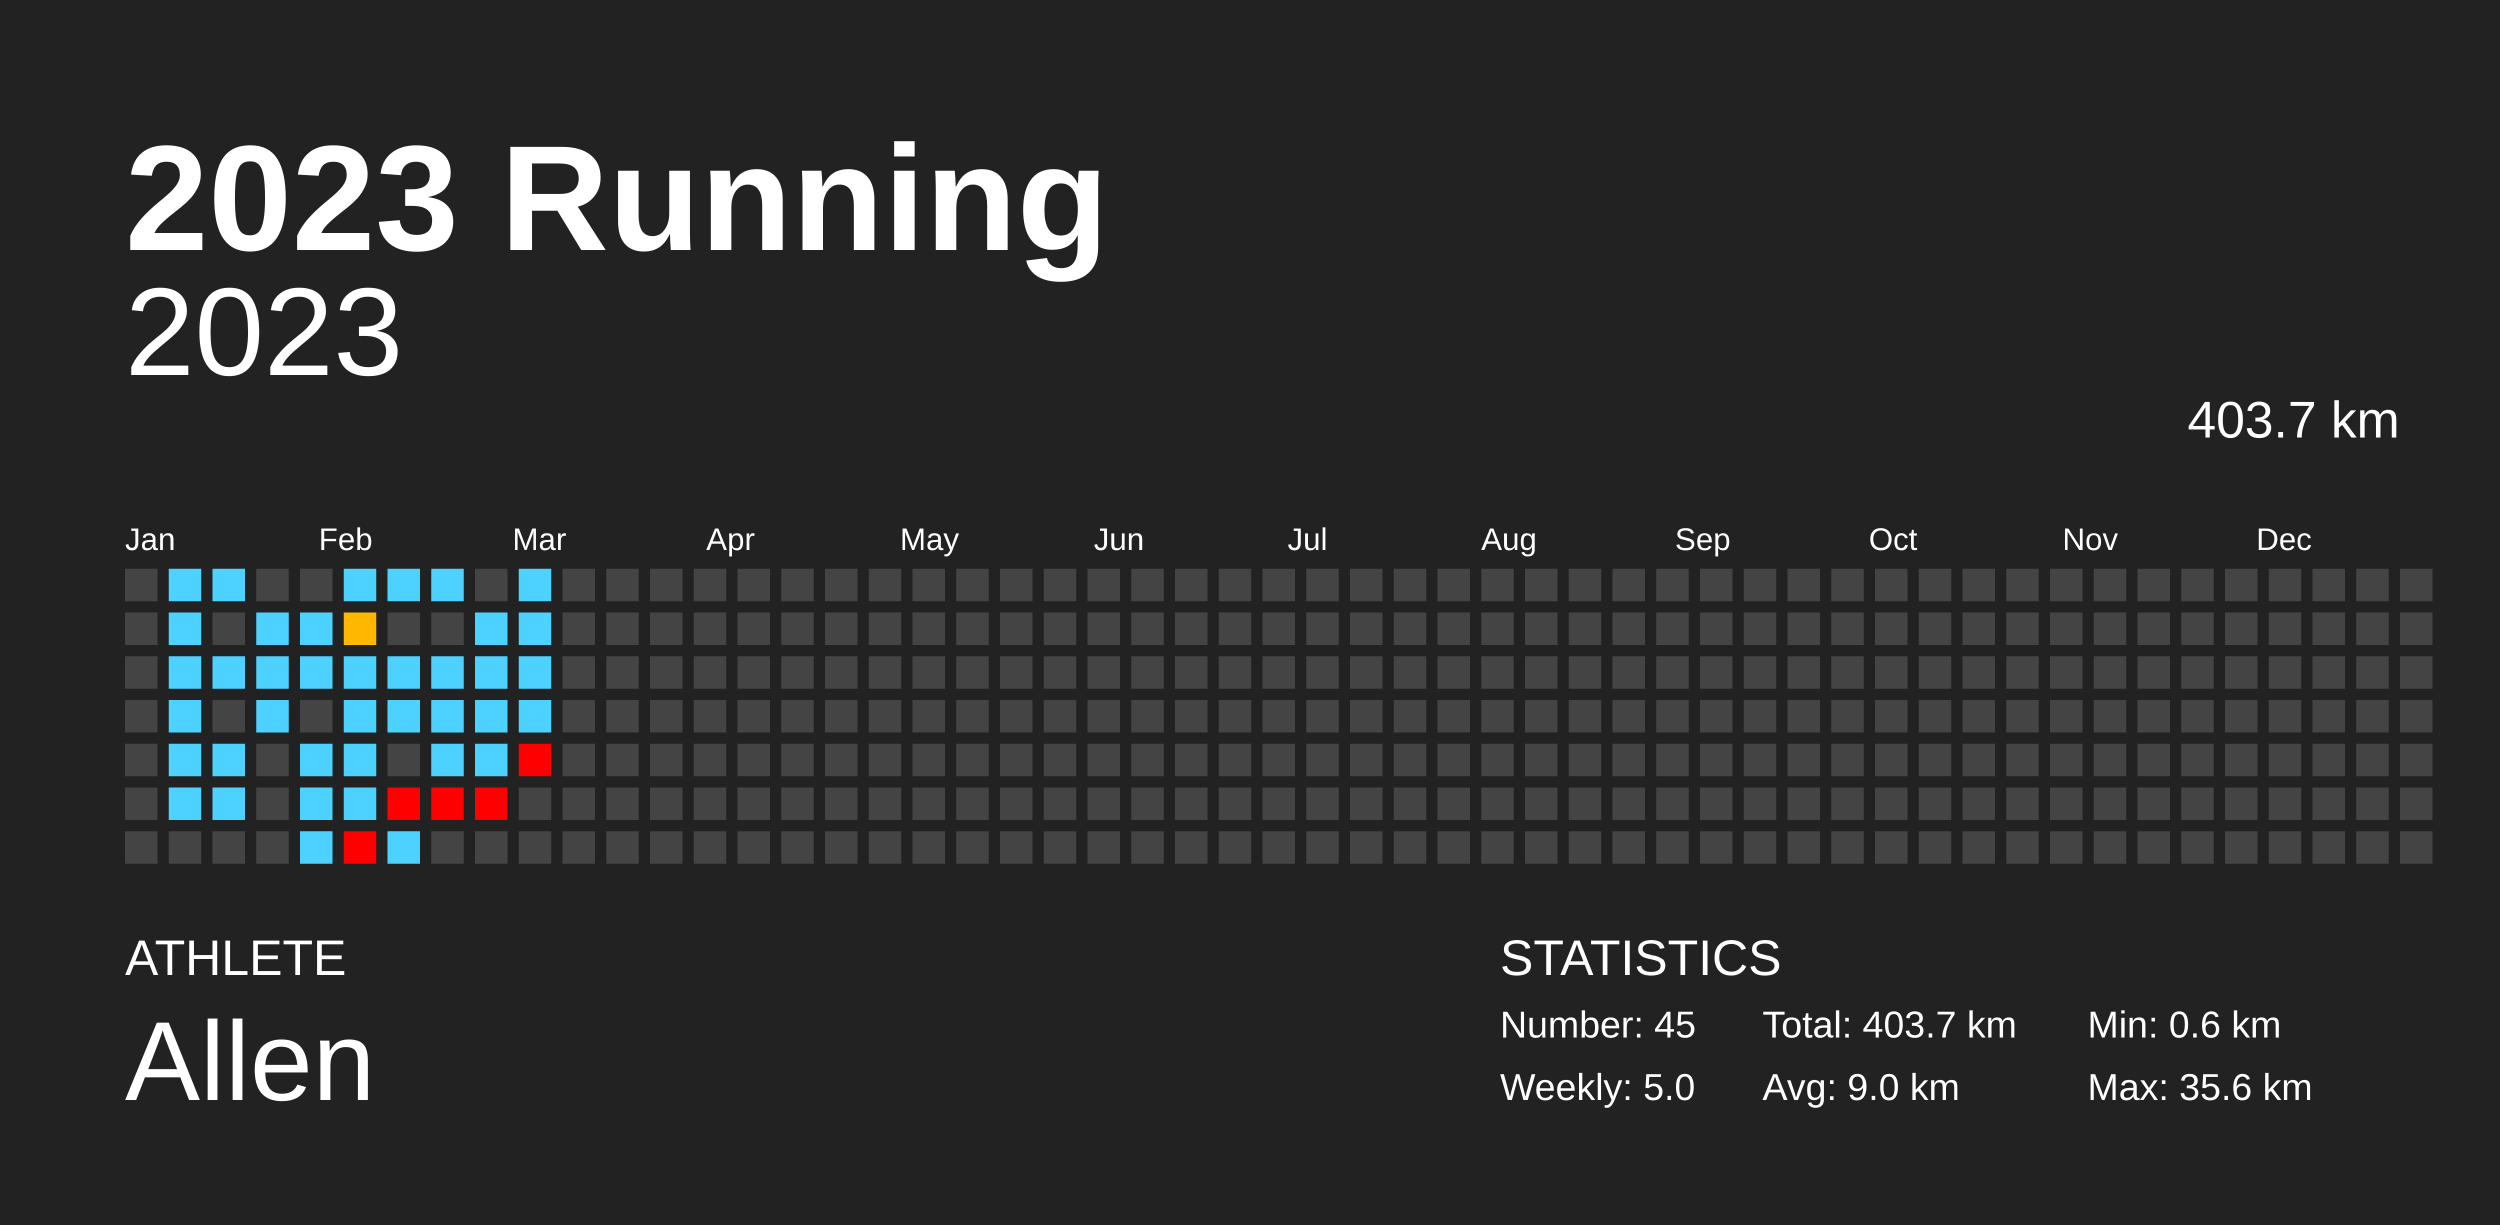
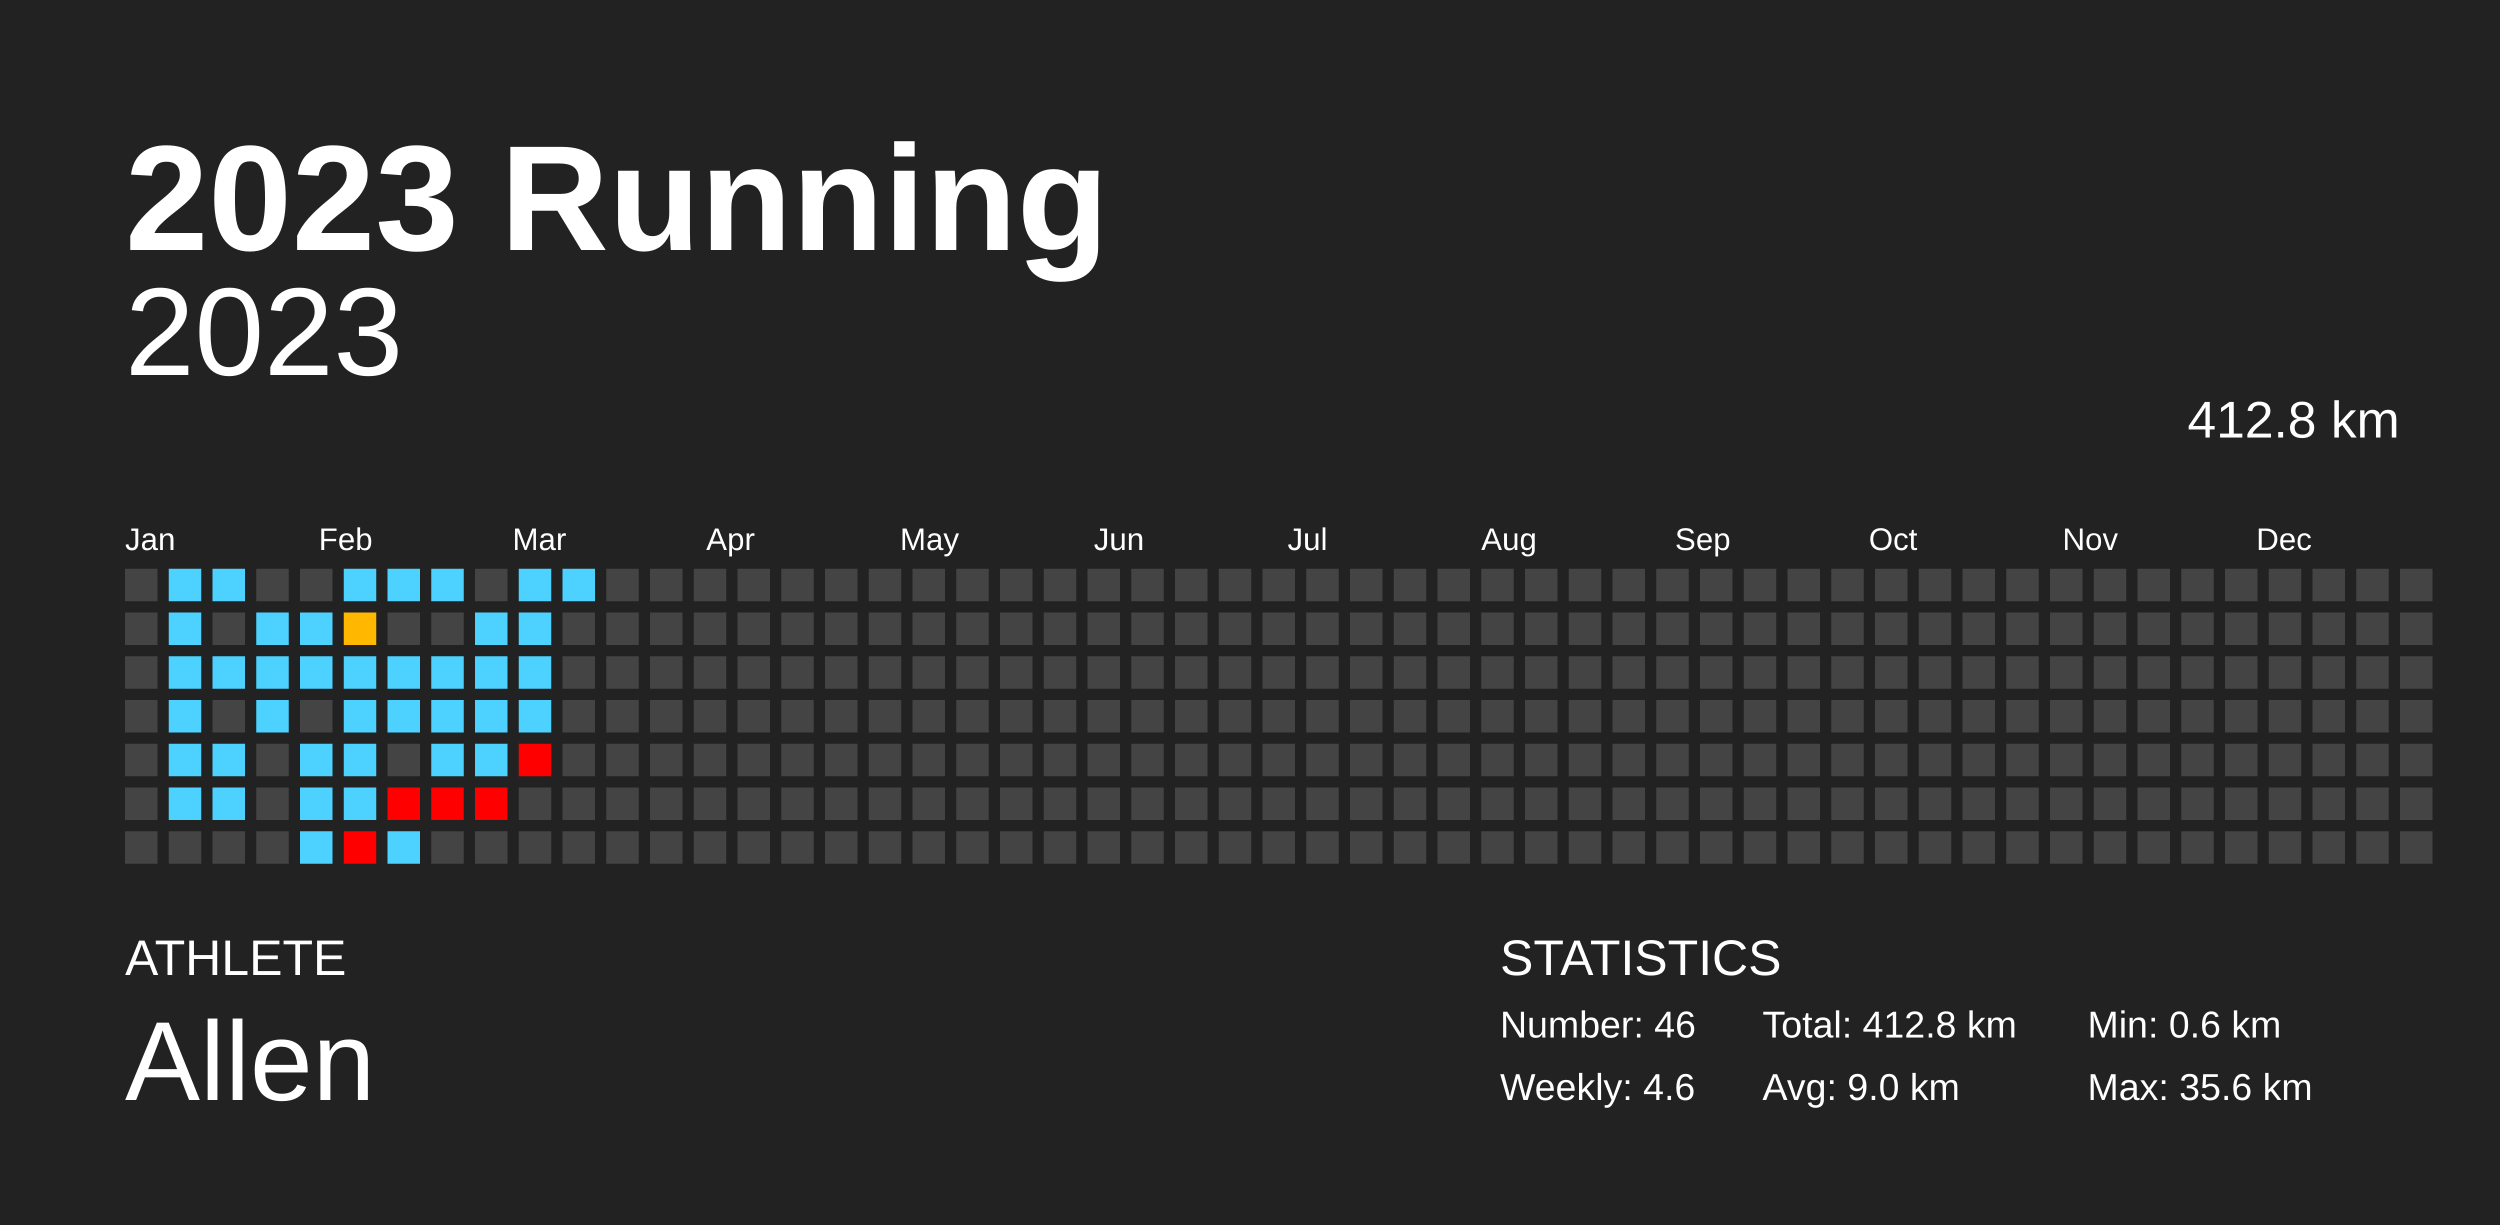
<svg xmlns="http://www.w3.org/2000/svg" baseProfile="full" height="98mm" version="1.1" viewBox="0,0,200,98" width="200mm">
  <defs />
  <rect fill="#222222" height="98" width="200" x="0" y="0" />
  <text fill="#FFFFFF" style="font-size:12px; font-family:Arial; font-weight:bold;" x="10" y="20">2023 Running</text>
  <text fill="#FFFFFF" style="font-size:4px; font-family:Arial" x="10" y="78">ATHLETE</text>
  <text fill="#FFFFFF" style="font-size:9px; font-family:Arial" x="10" y="88">Allen</text>
  <text fill="#FFFFFF" style="font-size:4px; font-family:Arial" x="120" y="78">STATISTICS</text>
-   <text fill="#FFFFFF" style="font-size:3px; font-family:Arial" x="120" y="83">Number: 45</text>
-   <text fill="#FFFFFF" style="font-size:3px; font-family:Arial" x="120" y="88">Weekly: 5.0</text>
-   <text fill="#FFFFFF" style="font-size:3px; font-family:Arial" x="141" y="83">Total: 403.7 km</text>
+   <text fill="#FFFFFF" style="font-size:3px; font-family:Arial" x="120" y="83">Number: 46</text>
+   <text fill="#FFFFFF" style="font-size:3px; font-family:Arial" x="120" y="88">Weekly: 4.6</text>
+   <text fill="#FFFFFF" style="font-size:3px; font-family:Arial" x="141" y="83">Total: 412.8 km</text>
  <text fill="#FFFFFF" style="font-size:3px; font-family:Arial" x="141" y="88">Avg: 9.0 km</text>
  <text fill="#FFFFFF" style="font-size:3px; font-family:Arial" x="167" y="83">Min: 0.6 km</text>
  <text fill="#FFFFFF" style="font-size:3px; font-family:Arial" x="167" y="88">Max: 35.6 km</text>
  <text alignment-baseline="hanging" fill="#FFFFFF" style="font-size:10.0px; font-family:Arial;" x="10" y="30">2023</text>
-   <text alignment-baseline="hanging" fill="#FFFFFF" style="font-size:4.125px; font-family:Arial;" x="175" y="35">403.7 km</text>
+   <text alignment-baseline="hanging" fill="#FFFFFF" style="font-size:4.125px; font-family:Arial;" x="175" y="35">412.8 km</text>
  <text fill="#FFFFFF" style="font-size:2.5px; font-family:Arial" x="10.0" y="44">Jan</text>
  <text fill="#FFFFFF" style="font-size:2.5px; font-family:Arial" x="25.5" y="44">Feb</text>
  <text fill="#FFFFFF" style="font-size:2.5px; font-family:Arial" x="41.0" y="44">Mar</text>
  <text fill="#FFFFFF" style="font-size:2.5px; font-family:Arial" x="56.5" y="44">Apr</text>
  <text fill="#FFFFFF" style="font-size:2.5px; font-family:Arial" x="72.0" y="44">May</text>
  <text fill="#FFFFFF" style="font-size:2.5px; font-family:Arial" x="87.5" y="44">Jun</text>
  <text fill="#FFFFFF" style="font-size:2.5px; font-family:Arial" x="103.0" y="44">Jul</text>
  <text fill="#FFFFFF" style="font-size:2.5px; font-family:Arial" x="118.5" y="44">Aug</text>
  <text fill="#FFFFFF" style="font-size:2.5px; font-family:Arial" x="134.0" y="44">Sep</text>
  <text fill="#FFFFFF" style="font-size:2.5px; font-family:Arial" x="149.5" y="44">Oct</text>
  <text fill="#FFFFFF" style="font-size:2.5px; font-family:Arial" x="165.0" y="44">Nov</text>
  <text fill="#FFFFFF" style="font-size:2.5px; font-family:Arial" x="180.5" y="44">Dec</text>
  <rect fill="#444444" height="2.6" width="2.6" x="10.0" y="45.5" />
  <rect fill="#444444" height="2.6" width="2.6" x="10.0" y="49.0" />
  <rect fill="#444444" height="2.6" width="2.6" x="10.0" y="52.5" />
  <rect fill="#444444" height="2.6" width="2.6" x="10.0" y="56.0" />
  <rect fill="#444444" height="2.6" width="2.6" x="10.0" y="59.5" />
  <rect fill="#444444" height="2.6" width="2.6" x="10.0" y="63.0" />
  <rect fill="#444444" height="2.6" width="2.6" x="10.0" y="66.5" />
  <rect fill="#4dd2ff" height="2.6" width="2.6" x="13.5" y="45.5" />
  <rect fill="#4dd2ff" height="2.6" width="2.6" x="13.5" y="49.0" />
  <rect fill="#4dd2ff" height="2.6" width="2.6" x="13.5" y="52.5" />
  <rect fill="#4dd2ff" height="2.6" width="2.6" x="13.5" y="56.0" />
  <rect fill="#4dd2ff" height="2.6" width="2.6" x="13.5" y="59.5" />
  <rect fill="#4dd2ff" height="2.6" width="2.6" x="13.5" y="63.0" />
  <rect fill="#444444" height="2.6" width="2.6" x="13.5" y="66.5" />
  <rect fill="#4dd2ff" height="2.6" width="2.6" x="17.0" y="45.5" />
  <rect fill="#444444" height="2.6" width="2.6" x="17.0" y="49.0" />
  <rect fill="#4dd2ff" height="2.6" width="2.6" x="17.0" y="52.5" />
  <rect fill="#444444" height="2.6" width="2.6" x="17.0" y="56.0" />
  <rect fill="#4dd2ff" height="2.6" width="2.6" x="17.0" y="59.5" />
  <rect fill="#4dd2ff" height="2.6" width="2.6" x="17.0" y="63.0" />
  <rect fill="#444444" height="2.6" width="2.6" x="17.0" y="66.5" />
  <rect fill="#444444" height="2.6" width="2.6" x="20.5" y="45.5" />
  <rect fill="#4dd2ff" height="2.6" width="2.6" x="20.5" y="49.0" />
  <rect fill="#4dd2ff" height="2.6" width="2.6" x="20.5" y="52.5" />
  <rect fill="#4dd2ff" height="2.6" width="2.6" x="20.5" y="56.0" />
  <rect fill="#444444" height="2.6" width="2.6" x="20.5" y="59.5" />
  <rect fill="#444444" height="2.6" width="2.6" x="20.5" y="63.0" />
  <rect fill="#444444" height="2.6" width="2.6" x="20.5" y="66.5" />
  <rect fill="#444444" height="2.6" width="2.6" x="24.0" y="45.5" />
  <rect fill="#4dd2ff" height="2.6" width="2.6" x="24.0" y="49.0" />
  <rect fill="#4dd2ff" height="2.6" width="2.6" x="24.0" y="52.5" />
  <rect fill="#444444" height="2.6" width="2.6" x="24.0" y="56.0" />
  <rect fill="#4dd2ff" height="2.6" width="2.6" x="24.0" y="59.5" />
  <rect fill="#4dd2ff" height="2.6" width="2.6" x="24.0" y="63.0" />
  <rect fill="#4dd2ff" height="2.6" width="2.6" x="24.0" y="66.5" />
  <rect fill="#4dd2ff" height="2.6" width="2.6" x="27.5" y="45.5" />
  <rect fill="#ffb700" height="2.6" width="2.6" x="27.5" y="49.0" />
  <rect fill="#4dd2ff" height="2.6" width="2.6" x="27.5" y="52.5" />
  <rect fill="#4dd2ff" height="2.6" width="2.6" x="27.5" y="56.0" />
  <rect fill="#4dd2ff" height="2.6" width="2.6" x="27.5" y="59.5" />
  <rect fill="#4dd2ff" height="2.6" width="2.6" x="27.5" y="63.0" />
  <rect fill="red" height="2.6" width="2.6" x="27.5" y="66.5" />
  <rect fill="#4dd2ff" height="2.6" width="2.6" x="31.0" y="45.5" />
  <rect fill="#444444" height="2.6" width="2.6" x="31.0" y="49.0" />
  <rect fill="#4dd2ff" height="2.6" width="2.6" x="31.0" y="52.5" />
  <rect fill="#4dd2ff" height="2.6" width="2.6" x="31.0" y="56.0" />
  <rect fill="#444444" height="2.6" width="2.6" x="31.0" y="59.5" />
  <rect fill="red" height="2.6" width="2.6" x="31.0" y="63.0" />
  <rect fill="#4dd2ff" height="2.6" width="2.6" x="31.0" y="66.5" />
  <rect fill="#4dd2ff" height="2.6" width="2.6" x="34.5" y="45.5" />
  <rect fill="#444444" height="2.6" width="2.6" x="34.5" y="49.0" />
  <rect fill="#4dd2ff" height="2.6" width="2.6" x="34.5" y="52.5" />
  <rect fill="#4dd2ff" height="2.6" width="2.6" x="34.5" y="56.0" />
  <rect fill="#4dd2ff" height="2.6" width="2.6" x="34.5" y="59.5" />
  <rect fill="red" height="2.6" width="2.6" x="34.5" y="63.0" />
  <rect fill="#444444" height="2.6" width="2.6" x="34.5" y="66.5" />
  <rect fill="#444444" height="2.6" width="2.6" x="38.0" y="45.5" />
  <rect fill="#4dd2ff" height="2.6" width="2.6" x="38.0" y="49.0" />
  <rect fill="#4dd2ff" height="2.6" width="2.6" x="38.0" y="52.5" />
  <rect fill="#4dd2ff" height="2.6" width="2.6" x="38.0" y="56.0" />
  <rect fill="#4dd2ff" height="2.6" width="2.6" x="38.0" y="59.5" />
  <rect fill="red" height="2.6" width="2.6" x="38.0" y="63.0" />
  <rect fill="#444444" height="2.6" width="2.6" x="38.0" y="66.5" />
  <rect fill="#4dd2ff" height="2.6" width="2.6" x="41.5" y="45.5" />
  <rect fill="#4dd2ff" height="2.6" width="2.6" x="41.5" y="49.0" />
  <rect fill="#4dd2ff" height="2.6" width="2.6" x="41.5" y="52.5" />
  <rect fill="#4dd2ff" height="2.6" width="2.6" x="41.5" y="56.0" />
  <rect fill="red" height="2.6" width="2.6" x="41.5" y="59.5" />
  <rect fill="#444444" height="2.6" width="2.6" x="41.5" y="63.0" />
  <rect fill="#444444" height="2.6" width="2.6" x="41.5" y="66.5" />
-   <rect fill="#444444" height="2.6" width="2.6" x="45.0" y="45.5" />
+   <rect fill="#4dd2ff" height="2.6" width="2.6" x="45.0" y="45.5" />
  <rect fill="#444444" height="2.6" width="2.6" x="45.0" y="49.0" />
  <rect fill="#444444" height="2.6" width="2.6" x="45.0" y="52.5" />
  <rect fill="#444444" height="2.6" width="2.6" x="45.0" y="56.0" />
  <rect fill="#444444" height="2.6" width="2.6" x="45.0" y="59.5" />
  <rect fill="#444444" height="2.6" width="2.6" x="45.0" y="63.0" />
  <rect fill="#444444" height="2.6" width="2.6" x="45.0" y="66.5" />
  <rect fill="#444444" height="2.6" width="2.6" x="48.5" y="45.5" />
  <rect fill="#444444" height="2.6" width="2.6" x="48.5" y="49.0" />
  <rect fill="#444444" height="2.6" width="2.6" x="48.5" y="52.5" />
  <rect fill="#444444" height="2.6" width="2.6" x="48.5" y="56.0" />
  <rect fill="#444444" height="2.6" width="2.6" x="48.5" y="59.5" />
  <rect fill="#444444" height="2.6" width="2.6" x="48.5" y="63.0" />
  <rect fill="#444444" height="2.6" width="2.6" x="48.5" y="66.5" />
  <rect fill="#444444" height="2.6" width="2.6" x="52.0" y="45.5" />
  <rect fill="#444444" height="2.6" width="2.6" x="52.0" y="49.0" />
  <rect fill="#444444" height="2.6" width="2.6" x="52.0" y="52.5" />
  <rect fill="#444444" height="2.6" width="2.6" x="52.0" y="56.0" />
  <rect fill="#444444" height="2.6" width="2.6" x="52.0" y="59.5" />
  <rect fill="#444444" height="2.6" width="2.6" x="52.0" y="63.0" />
  <rect fill="#444444" height="2.6" width="2.6" x="52.0" y="66.5" />
  <rect fill="#444444" height="2.6" width="2.6" x="55.5" y="45.5" />
  <rect fill="#444444" height="2.6" width="2.6" x="55.5" y="49.0" />
  <rect fill="#444444" height="2.6" width="2.6" x="55.5" y="52.5" />
  <rect fill="#444444" height="2.6" width="2.6" x="55.5" y="56.0" />
  <rect fill="#444444" height="2.6" width="2.6" x="55.5" y="59.5" />
  <rect fill="#444444" height="2.6" width="2.6" x="55.5" y="63.0" />
  <rect fill="#444444" height="2.6" width="2.6" x="55.5" y="66.5" />
  <rect fill="#444444" height="2.6" width="2.6" x="59.0" y="45.5" />
  <rect fill="#444444" height="2.6" width="2.6" x="59.0" y="49.0" />
  <rect fill="#444444" height="2.6" width="2.6" x="59.0" y="52.5" />
  <rect fill="#444444" height="2.6" width="2.6" x="59.0" y="56.0" />
  <rect fill="#444444" height="2.6" width="2.6" x="59.0" y="59.5" />
  <rect fill="#444444" height="2.6" width="2.6" x="59.0" y="63.0" />
  <rect fill="#444444" height="2.6" width="2.6" x="59.0" y="66.5" />
  <rect fill="#444444" height="2.6" width="2.6" x="62.5" y="45.5" />
  <rect fill="#444444" height="2.6" width="2.6" x="62.5" y="49.0" />
  <rect fill="#444444" height="2.6" width="2.6" x="62.5" y="52.5" />
  <rect fill="#444444" height="2.6" width="2.6" x="62.5" y="56.0" />
  <rect fill="#444444" height="2.6" width="2.6" x="62.5" y="59.5" />
  <rect fill="#444444" height="2.6" width="2.6" x="62.5" y="63.0" />
  <rect fill="#444444" height="2.6" width="2.6" x="62.5" y="66.5" />
  <rect fill="#444444" height="2.6" width="2.6" x="66.0" y="45.5" />
  <rect fill="#444444" height="2.6" width="2.6" x="66.0" y="49.0" />
  <rect fill="#444444" height="2.6" width="2.6" x="66.0" y="52.5" />
  <rect fill="#444444" height="2.6" width="2.6" x="66.0" y="56.0" />
  <rect fill="#444444" height="2.6" width="2.6" x="66.0" y="59.5" />
  <rect fill="#444444" height="2.6" width="2.6" x="66.0" y="63.0" />
  <rect fill="#444444" height="2.6" width="2.6" x="66.0" y="66.5" />
  <rect fill="#444444" height="2.6" width="2.6" x="69.5" y="45.5" />
  <rect fill="#444444" height="2.6" width="2.6" x="69.5" y="49.0" />
  <rect fill="#444444" height="2.6" width="2.6" x="69.5" y="52.5" />
  <rect fill="#444444" height="2.6" width="2.6" x="69.5" y="56.0" />
  <rect fill="#444444" height="2.6" width="2.6" x="69.5" y="59.5" />
  <rect fill="#444444" height="2.6" width="2.6" x="69.5" y="63.0" />
  <rect fill="#444444" height="2.6" width="2.6" x="69.5" y="66.5" />
  <rect fill="#444444" height="2.6" width="2.6" x="73.0" y="45.5" />
  <rect fill="#444444" height="2.6" width="2.6" x="73.0" y="49.0" />
  <rect fill="#444444" height="2.6" width="2.6" x="73.0" y="52.5" />
  <rect fill="#444444" height="2.6" width="2.6" x="73.0" y="56.0" />
  <rect fill="#444444" height="2.6" width="2.6" x="73.0" y="59.5" />
  <rect fill="#444444" height="2.6" width="2.6" x="73.0" y="63.0" />
  <rect fill="#444444" height="2.6" width="2.6" x="73.0" y="66.5" />
  <rect fill="#444444" height="2.6" width="2.6" x="76.5" y="45.5" />
  <rect fill="#444444" height="2.6" width="2.6" x="76.5" y="49.0" />
  <rect fill="#444444" height="2.6" width="2.6" x="76.5" y="52.5" />
  <rect fill="#444444" height="2.6" width="2.6" x="76.5" y="56.0" />
  <rect fill="#444444" height="2.6" width="2.6" x="76.5" y="59.5" />
  <rect fill="#444444" height="2.6" width="2.6" x="76.5" y="63.0" />
  <rect fill="#444444" height="2.6" width="2.6" x="76.5" y="66.5" />
  <rect fill="#444444" height="2.6" width="2.6" x="80.0" y="45.5" />
  <rect fill="#444444" height="2.6" width="2.6" x="80.0" y="49.0" />
  <rect fill="#444444" height="2.6" width="2.6" x="80.0" y="52.5" />
  <rect fill="#444444" height="2.6" width="2.6" x="80.0" y="56.0" />
  <rect fill="#444444" height="2.6" width="2.6" x="80.0" y="59.5" />
  <rect fill="#444444" height="2.6" width="2.6" x="80.0" y="63.0" />
  <rect fill="#444444" height="2.6" width="2.6" x="80.0" y="66.5" />
  <rect fill="#444444" height="2.6" width="2.6" x="83.5" y="45.5" />
  <rect fill="#444444" height="2.6" width="2.6" x="83.5" y="49.0" />
  <rect fill="#444444" height="2.6" width="2.6" x="83.5" y="52.5" />
  <rect fill="#444444" height="2.6" width="2.6" x="83.5" y="56.0" />
  <rect fill="#444444" height="2.6" width="2.6" x="83.5" y="59.5" />
  <rect fill="#444444" height="2.6" width="2.6" x="83.5" y="63.0" />
  <rect fill="#444444" height="2.6" width="2.6" x="83.5" y="66.5" />
  <rect fill="#444444" height="2.6" width="2.6" x="87.0" y="45.5" />
  <rect fill="#444444" height="2.6" width="2.6" x="87.0" y="49.0" />
  <rect fill="#444444" height="2.6" width="2.6" x="87.0" y="52.5" />
  <rect fill="#444444" height="2.6" width="2.6" x="87.0" y="56.0" />
  <rect fill="#444444" height="2.6" width="2.6" x="87.0" y="59.5" />
  <rect fill="#444444" height="2.6" width="2.6" x="87.0" y="63.0" />
  <rect fill="#444444" height="2.6" width="2.6" x="87.0" y="66.5" />
  <rect fill="#444444" height="2.6" width="2.6" x="90.5" y="45.5" />
  <rect fill="#444444" height="2.6" width="2.6" x="90.5" y="49.0" />
  <rect fill="#444444" height="2.6" width="2.6" x="90.5" y="52.5" />
  <rect fill="#444444" height="2.6" width="2.6" x="90.5" y="56.0" />
  <rect fill="#444444" height="2.6" width="2.6" x="90.5" y="59.5" />
  <rect fill="#444444" height="2.6" width="2.6" x="90.5" y="63.0" />
  <rect fill="#444444" height="2.6" width="2.6" x="90.5" y="66.5" />
  <rect fill="#444444" height="2.6" width="2.6" x="94.0" y="45.5" />
  <rect fill="#444444" height="2.6" width="2.6" x="94.0" y="49.0" />
  <rect fill="#444444" height="2.6" width="2.6" x="94.0" y="52.5" />
  <rect fill="#444444" height="2.6" width="2.6" x="94.0" y="56.0" />
  <rect fill="#444444" height="2.6" width="2.6" x="94.0" y="59.5" />
  <rect fill="#444444" height="2.6" width="2.6" x="94.0" y="63.0" />
  <rect fill="#444444" height="2.6" width="2.6" x="94.0" y="66.5" />
  <rect fill="#444444" height="2.6" width="2.6" x="97.5" y="45.5" />
  <rect fill="#444444" height="2.6" width="2.6" x="97.5" y="49.0" />
  <rect fill="#444444" height="2.6" width="2.6" x="97.5" y="52.5" />
  <rect fill="#444444" height="2.6" width="2.6" x="97.5" y="56.0" />
  <rect fill="#444444" height="2.6" width="2.6" x="97.5" y="59.5" />
  <rect fill="#444444" height="2.6" width="2.6" x="97.5" y="63.0" />
  <rect fill="#444444" height="2.6" width="2.6" x="97.5" y="66.5" />
  <rect fill="#444444" height="2.6" width="2.6" x="101.0" y="45.5" />
  <rect fill="#444444" height="2.6" width="2.6" x="101.0" y="49.0" />
  <rect fill="#444444" height="2.6" width="2.6" x="101.0" y="52.5" />
  <rect fill="#444444" height="2.6" width="2.6" x="101.0" y="56.0" />
  <rect fill="#444444" height="2.6" width="2.6" x="101.0" y="59.5" />
  <rect fill="#444444" height="2.6" width="2.6" x="101.0" y="63.0" />
  <rect fill="#444444" height="2.6" width="2.6" x="101.0" y="66.5" />
  <rect fill="#444444" height="2.6" width="2.6" x="104.5" y="45.5" />
  <rect fill="#444444" height="2.6" width="2.6" x="104.5" y="49.0" />
  <rect fill="#444444" height="2.6" width="2.6" x="104.5" y="52.5" />
  <rect fill="#444444" height="2.6" width="2.6" x="104.5" y="56.0" />
  <rect fill="#444444" height="2.6" width="2.6" x="104.5" y="59.5" />
  <rect fill="#444444" height="2.6" width="2.6" x="104.5" y="63.0" />
  <rect fill="#444444" height="2.6" width="2.6" x="104.5" y="66.5" />
  <rect fill="#444444" height="2.6" width="2.6" x="108.0" y="45.5" />
  <rect fill="#444444" height="2.6" width="2.6" x="108.0" y="49.0" />
  <rect fill="#444444" height="2.6" width="2.6" x="108.0" y="52.5" />
  <rect fill="#444444" height="2.6" width="2.6" x="108.0" y="56.0" />
  <rect fill="#444444" height="2.6" width="2.6" x="108.0" y="59.5" />
  <rect fill="#444444" height="2.6" width="2.6" x="108.0" y="63.0" />
  <rect fill="#444444" height="2.6" width="2.6" x="108.0" y="66.5" />
  <rect fill="#444444" height="2.6" width="2.6" x="111.5" y="45.5" />
  <rect fill="#444444" height="2.6" width="2.6" x="111.5" y="49.0" />
  <rect fill="#444444" height="2.6" width="2.6" x="111.5" y="52.5" />
  <rect fill="#444444" height="2.6" width="2.6" x="111.5" y="56.0" />
  <rect fill="#444444" height="2.6" width="2.6" x="111.5" y="59.5" />
  <rect fill="#444444" height="2.6" width="2.6" x="111.5" y="63.0" />
  <rect fill="#444444" height="2.6" width="2.6" x="111.5" y="66.5" />
  <rect fill="#444444" height="2.6" width="2.6" x="115.0" y="45.5" />
  <rect fill="#444444" height="2.6" width="2.6" x="115.0" y="49.0" />
  <rect fill="#444444" height="2.6" width="2.6" x="115.0" y="52.5" />
  <rect fill="#444444" height="2.6" width="2.6" x="115.0" y="56.0" />
  <rect fill="#444444" height="2.6" width="2.6" x="115.0" y="59.5" />
  <rect fill="#444444" height="2.6" width="2.6" x="115.0" y="63.0" />
  <rect fill="#444444" height="2.6" width="2.6" x="115.0" y="66.5" />
  <rect fill="#444444" height="2.6" width="2.6" x="118.5" y="45.5" />
  <rect fill="#444444" height="2.6" width="2.6" x="118.5" y="49.0" />
  <rect fill="#444444" height="2.6" width="2.6" x="118.5" y="52.5" />
  <rect fill="#444444" height="2.6" width="2.6" x="118.5" y="56.0" />
  <rect fill="#444444" height="2.6" width="2.6" x="118.5" y="59.5" />
  <rect fill="#444444" height="2.6" width="2.6" x="118.5" y="63.0" />
  <rect fill="#444444" height="2.6" width="2.6" x="118.5" y="66.5" />
  <rect fill="#444444" height="2.6" width="2.6" x="122.0" y="45.5" />
  <rect fill="#444444" height="2.6" width="2.6" x="122.0" y="49.0" />
  <rect fill="#444444" height="2.6" width="2.6" x="122.0" y="52.5" />
  <rect fill="#444444" height="2.6" width="2.6" x="122.0" y="56.0" />
  <rect fill="#444444" height="2.6" width="2.6" x="122.0" y="59.5" />
  <rect fill="#444444" height="2.6" width="2.6" x="122.0" y="63.0" />
  <rect fill="#444444" height="2.6" width="2.6" x="122.0" y="66.5" />
  <rect fill="#444444" height="2.6" width="2.6" x="125.5" y="45.5" />
  <rect fill="#444444" height="2.6" width="2.6" x="125.5" y="49.0" />
  <rect fill="#444444" height="2.6" width="2.6" x="125.5" y="52.5" />
  <rect fill="#444444" height="2.6" width="2.6" x="125.5" y="56.0" />
  <rect fill="#444444" height="2.6" width="2.6" x="125.5" y="59.5" />
  <rect fill="#444444" height="2.6" width="2.6" x="125.5" y="63.0" />
  <rect fill="#444444" height="2.6" width="2.6" x="125.5" y="66.5" />
  <rect fill="#444444" height="2.6" width="2.6" x="129.0" y="45.5" />
  <rect fill="#444444" height="2.6" width="2.6" x="129.0" y="49.0" />
  <rect fill="#444444" height="2.6" width="2.6" x="129.0" y="52.5" />
  <rect fill="#444444" height="2.6" width="2.6" x="129.0" y="56.0" />
  <rect fill="#444444" height="2.6" width="2.6" x="129.0" y="59.5" />
  <rect fill="#444444" height="2.6" width="2.6" x="129.0" y="63.0" />
  <rect fill="#444444" height="2.6" width="2.6" x="129.0" y="66.5" />
  <rect fill="#444444" height="2.6" width="2.6" x="132.5" y="45.5" />
  <rect fill="#444444" height="2.6" width="2.6" x="132.5" y="49.0" />
  <rect fill="#444444" height="2.6" width="2.6" x="132.5" y="52.5" />
  <rect fill="#444444" height="2.6" width="2.6" x="132.5" y="56.0" />
  <rect fill="#444444" height="2.6" width="2.6" x="132.5" y="59.5" />
  <rect fill="#444444" height="2.6" width="2.6" x="132.5" y="63.0" />
  <rect fill="#444444" height="2.6" width="2.6" x="132.5" y="66.5" />
  <rect fill="#444444" height="2.6" width="2.6" x="136.0" y="45.5" />
  <rect fill="#444444" height="2.6" width="2.6" x="136.0" y="49.0" />
  <rect fill="#444444" height="2.6" width="2.6" x="136.0" y="52.5" />
  <rect fill="#444444" height="2.6" width="2.6" x="136.0" y="56.0" />
  <rect fill="#444444" height="2.6" width="2.6" x="136.0" y="59.5" />
  <rect fill="#444444" height="2.6" width="2.6" x="136.0" y="63.0" />
  <rect fill="#444444" height="2.6" width="2.6" x="136.0" y="66.5" />
  <rect fill="#444444" height="2.6" width="2.6" x="139.5" y="45.5" />
  <rect fill="#444444" height="2.6" width="2.6" x="139.5" y="49.0" />
  <rect fill="#444444" height="2.6" width="2.6" x="139.5" y="52.5" />
  <rect fill="#444444" height="2.6" width="2.6" x="139.5" y="56.0" />
  <rect fill="#444444" height="2.6" width="2.6" x="139.5" y="59.5" />
  <rect fill="#444444" height="2.6" width="2.6" x="139.5" y="63.0" />
  <rect fill="#444444" height="2.6" width="2.6" x="139.5" y="66.5" />
  <rect fill="#444444" height="2.6" width="2.6" x="143.0" y="45.5" />
  <rect fill="#444444" height="2.6" width="2.6" x="143.0" y="49.0" />
  <rect fill="#444444" height="2.6" width="2.6" x="143.0" y="52.5" />
  <rect fill="#444444" height="2.6" width="2.6" x="143.0" y="56.0" />
  <rect fill="#444444" height="2.6" width="2.6" x="143.0" y="59.5" />
  <rect fill="#444444" height="2.6" width="2.6" x="143.0" y="63.0" />
  <rect fill="#444444" height="2.6" width="2.6" x="143.0" y="66.5" />
  <rect fill="#444444" height="2.6" width="2.6" x="146.5" y="45.5" />
  <rect fill="#444444" height="2.6" width="2.6" x="146.5" y="49.0" />
  <rect fill="#444444" height="2.6" width="2.6" x="146.5" y="52.5" />
  <rect fill="#444444" height="2.6" width="2.6" x="146.5" y="56.0" />
  <rect fill="#444444" height="2.6" width="2.6" x="146.5" y="59.5" />
  <rect fill="#444444" height="2.6" width="2.6" x="146.5" y="63.0" />
  <rect fill="#444444" height="2.6" width="2.6" x="146.5" y="66.5" />
  <rect fill="#444444" height="2.6" width="2.6" x="150.0" y="45.5" />
  <rect fill="#444444" height="2.6" width="2.6" x="150.0" y="49.0" />
  <rect fill="#444444" height="2.6" width="2.6" x="150.0" y="52.5" />
  <rect fill="#444444" height="2.6" width="2.6" x="150.0" y="56.0" />
  <rect fill="#444444" height="2.6" width="2.6" x="150.0" y="59.5" />
  <rect fill="#444444" height="2.6" width="2.6" x="150.0" y="63.0" />
  <rect fill="#444444" height="2.6" width="2.6" x="150.0" y="66.5" />
  <rect fill="#444444" height="2.6" width="2.6" x="153.5" y="45.5" />
  <rect fill="#444444" height="2.6" width="2.6" x="153.5" y="49.0" />
  <rect fill="#444444" height="2.6" width="2.6" x="153.5" y="52.5" />
  <rect fill="#444444" height="2.6" width="2.6" x="153.5" y="56.0" />
  <rect fill="#444444" height="2.6" width="2.6" x="153.5" y="59.5" />
  <rect fill="#444444" height="2.6" width="2.6" x="153.5" y="63.0" />
  <rect fill="#444444" height="2.6" width="2.6" x="153.5" y="66.5" />
  <rect fill="#444444" height="2.6" width="2.6" x="157.0" y="45.5" />
  <rect fill="#444444" height="2.6" width="2.6" x="157.0" y="49.0" />
  <rect fill="#444444" height="2.6" width="2.6" x="157.0" y="52.5" />
  <rect fill="#444444" height="2.6" width="2.6" x="157.0" y="56.0" />
  <rect fill="#444444" height="2.6" width="2.6" x="157.0" y="59.5" />
  <rect fill="#444444" height="2.6" width="2.6" x="157.0" y="63.0" />
  <rect fill="#444444" height="2.6" width="2.6" x="157.0" y="66.5" />
  <rect fill="#444444" height="2.6" width="2.6" x="160.5" y="45.5" />
  <rect fill="#444444" height="2.6" width="2.6" x="160.5" y="49.0" />
  <rect fill="#444444" height="2.6" width="2.6" x="160.5" y="52.5" />
  <rect fill="#444444" height="2.6" width="2.6" x="160.5" y="56.0" />
  <rect fill="#444444" height="2.6" width="2.6" x="160.5" y="59.5" />
  <rect fill="#444444" height="2.6" width="2.6" x="160.5" y="63.0" />
  <rect fill="#444444" height="2.6" width="2.6" x="160.5" y="66.5" />
  <rect fill="#444444" height="2.6" width="2.6" x="164.0" y="45.5" />
  <rect fill="#444444" height="2.6" width="2.6" x="164.0" y="49.0" />
  <rect fill="#444444" height="2.6" width="2.6" x="164.0" y="52.5" />
  <rect fill="#444444" height="2.6" width="2.6" x="164.0" y="56.0" />
  <rect fill="#444444" height="2.6" width="2.6" x="164.0" y="59.5" />
  <rect fill="#444444" height="2.6" width="2.6" x="164.0" y="63.0" />
  <rect fill="#444444" height="2.6" width="2.6" x="164.0" y="66.5" />
  <rect fill="#444444" height="2.6" width="2.6" x="167.5" y="45.5" />
  <rect fill="#444444" height="2.6" width="2.6" x="167.5" y="49.0" />
  <rect fill="#444444" height="2.6" width="2.6" x="167.5" y="52.5" />
  <rect fill="#444444" height="2.6" width="2.6" x="167.5" y="56.0" />
  <rect fill="#444444" height="2.6" width="2.6" x="167.5" y="59.5" />
  <rect fill="#444444" height="2.6" width="2.6" x="167.5" y="63.0" />
  <rect fill="#444444" height="2.6" width="2.6" x="167.5" y="66.5" />
  <rect fill="#444444" height="2.6" width="2.6" x="171.0" y="45.5" />
  <rect fill="#444444" height="2.6" width="2.6" x="171.0" y="49.0" />
  <rect fill="#444444" height="2.6" width="2.6" x="171.0" y="52.5" />
  <rect fill="#444444" height="2.6" width="2.6" x="171.0" y="56.0" />
  <rect fill="#444444" height="2.6" width="2.6" x="171.0" y="59.5" />
  <rect fill="#444444" height="2.6" width="2.6" x="171.0" y="63.0" />
  <rect fill="#444444" height="2.6" width="2.6" x="171.0" y="66.5" />
  <rect fill="#444444" height="2.6" width="2.6" x="174.5" y="45.5" />
  <rect fill="#444444" height="2.6" width="2.6" x="174.5" y="49.0" />
  <rect fill="#444444" height="2.6" width="2.6" x="174.5" y="52.5" />
  <rect fill="#444444" height="2.6" width="2.6" x="174.5" y="56.0" />
  <rect fill="#444444" height="2.6" width="2.6" x="174.5" y="59.5" />
  <rect fill="#444444" height="2.6" width="2.6" x="174.5" y="63.0" />
  <rect fill="#444444" height="2.6" width="2.6" x="174.5" y="66.5" />
  <rect fill="#444444" height="2.6" width="2.6" x="178.0" y="45.5" />
  <rect fill="#444444" height="2.6" width="2.6" x="178.0" y="49.0" />
  <rect fill="#444444" height="2.6" width="2.6" x="178.0" y="52.5" />
  <rect fill="#444444" height="2.6" width="2.6" x="178.0" y="56.0" />
  <rect fill="#444444" height="2.6" width="2.6" x="178.0" y="59.5" />
  <rect fill="#444444" height="2.6" width="2.6" x="178.0" y="63.0" />
  <rect fill="#444444" height="2.6" width="2.6" x="178.0" y="66.5" />
  <rect fill="#444444" height="2.6" width="2.6" x="181.5" y="45.5" />
  <rect fill="#444444" height="2.6" width="2.6" x="181.5" y="49.0" />
  <rect fill="#444444" height="2.6" width="2.6" x="181.5" y="52.5" />
  <rect fill="#444444" height="2.6" width="2.6" x="181.5" y="56.0" />
  <rect fill="#444444" height="2.6" width="2.6" x="181.5" y="59.5" />
  <rect fill="#444444" height="2.6" width="2.6" x="181.5" y="63.0" />
  <rect fill="#444444" height="2.6" width="2.6" x="181.5" y="66.5" />
  <rect fill="#444444" height="2.6" width="2.6" x="185.0" y="45.5" />
  <rect fill="#444444" height="2.6" width="2.6" x="185.0" y="49.0" />
  <rect fill="#444444" height="2.6" width="2.6" x="185.0" y="52.5" />
  <rect fill="#444444" height="2.6" width="2.6" x="185.0" y="56.0" />
  <rect fill="#444444" height="2.6" width="2.6" x="185.0" y="59.5" />
  <rect fill="#444444" height="2.6" width="2.6" x="185.0" y="63.0" />
  <rect fill="#444444" height="2.6" width="2.6" x="185.0" y="66.5" />
  <rect fill="#444444" height="2.6" width="2.6" x="188.5" y="45.5" />
  <rect fill="#444444" height="2.6" width="2.6" x="188.5" y="49.0" />
  <rect fill="#444444" height="2.6" width="2.6" x="188.5" y="52.5" />
  <rect fill="#444444" height="2.6" width="2.6" x="188.5" y="56.0" />
  <rect fill="#444444" height="2.6" width="2.6" x="188.5" y="59.5" />
  <rect fill="#444444" height="2.6" width="2.6" x="188.5" y="63.0" />
  <rect fill="#444444" height="2.6" width="2.6" x="188.5" y="66.5" />
  <rect fill="#444444" height="2.6" width="2.6" x="192.0" y="45.5" />
  <rect fill="#444444" height="2.6" width="2.6" x="192.0" y="49.0" />
  <rect fill="#444444" height="2.6" width="2.6" x="192.0" y="52.5" />
  <rect fill="#444444" height="2.6" width="2.6" x="192.0" y="56.0" />
  <rect fill="#444444" height="2.6" width="2.6" x="192.0" y="59.5" />
  <rect fill="#444444" height="2.6" width="2.6" x="192.0" y="63.0" />
  <rect fill="#444444" height="2.6" width="2.6" x="192.0" y="66.5" />
</svg>
